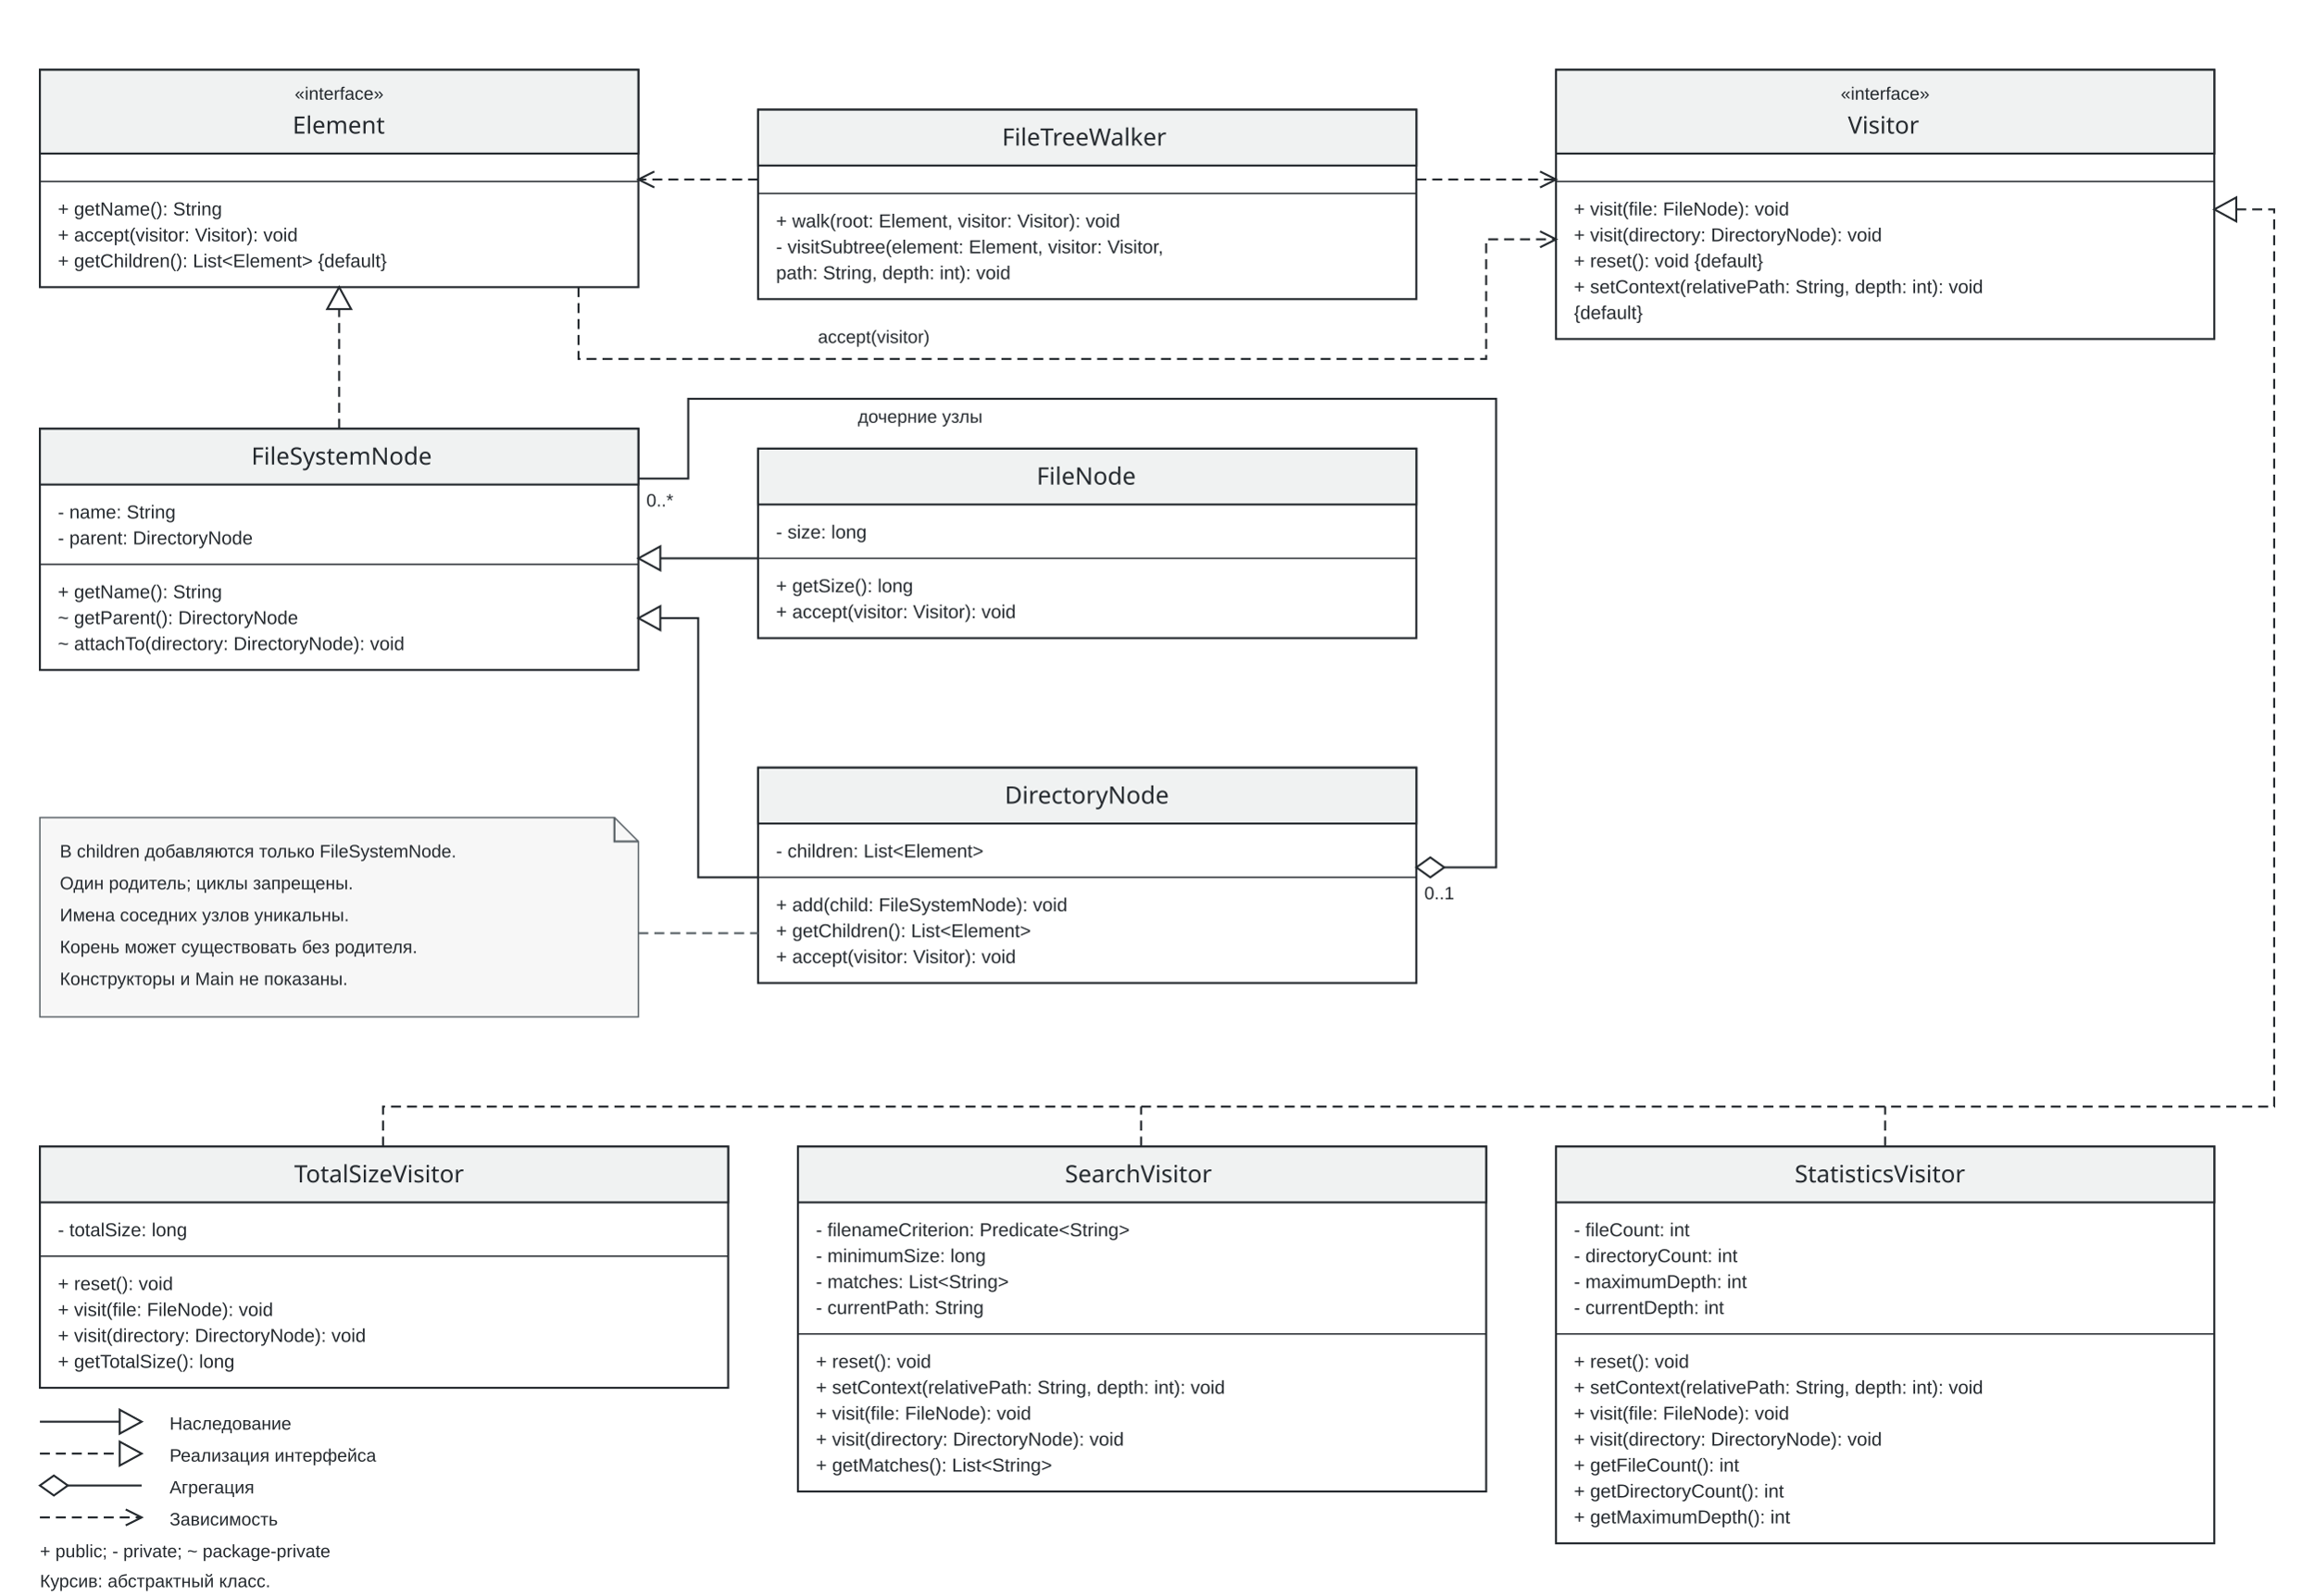
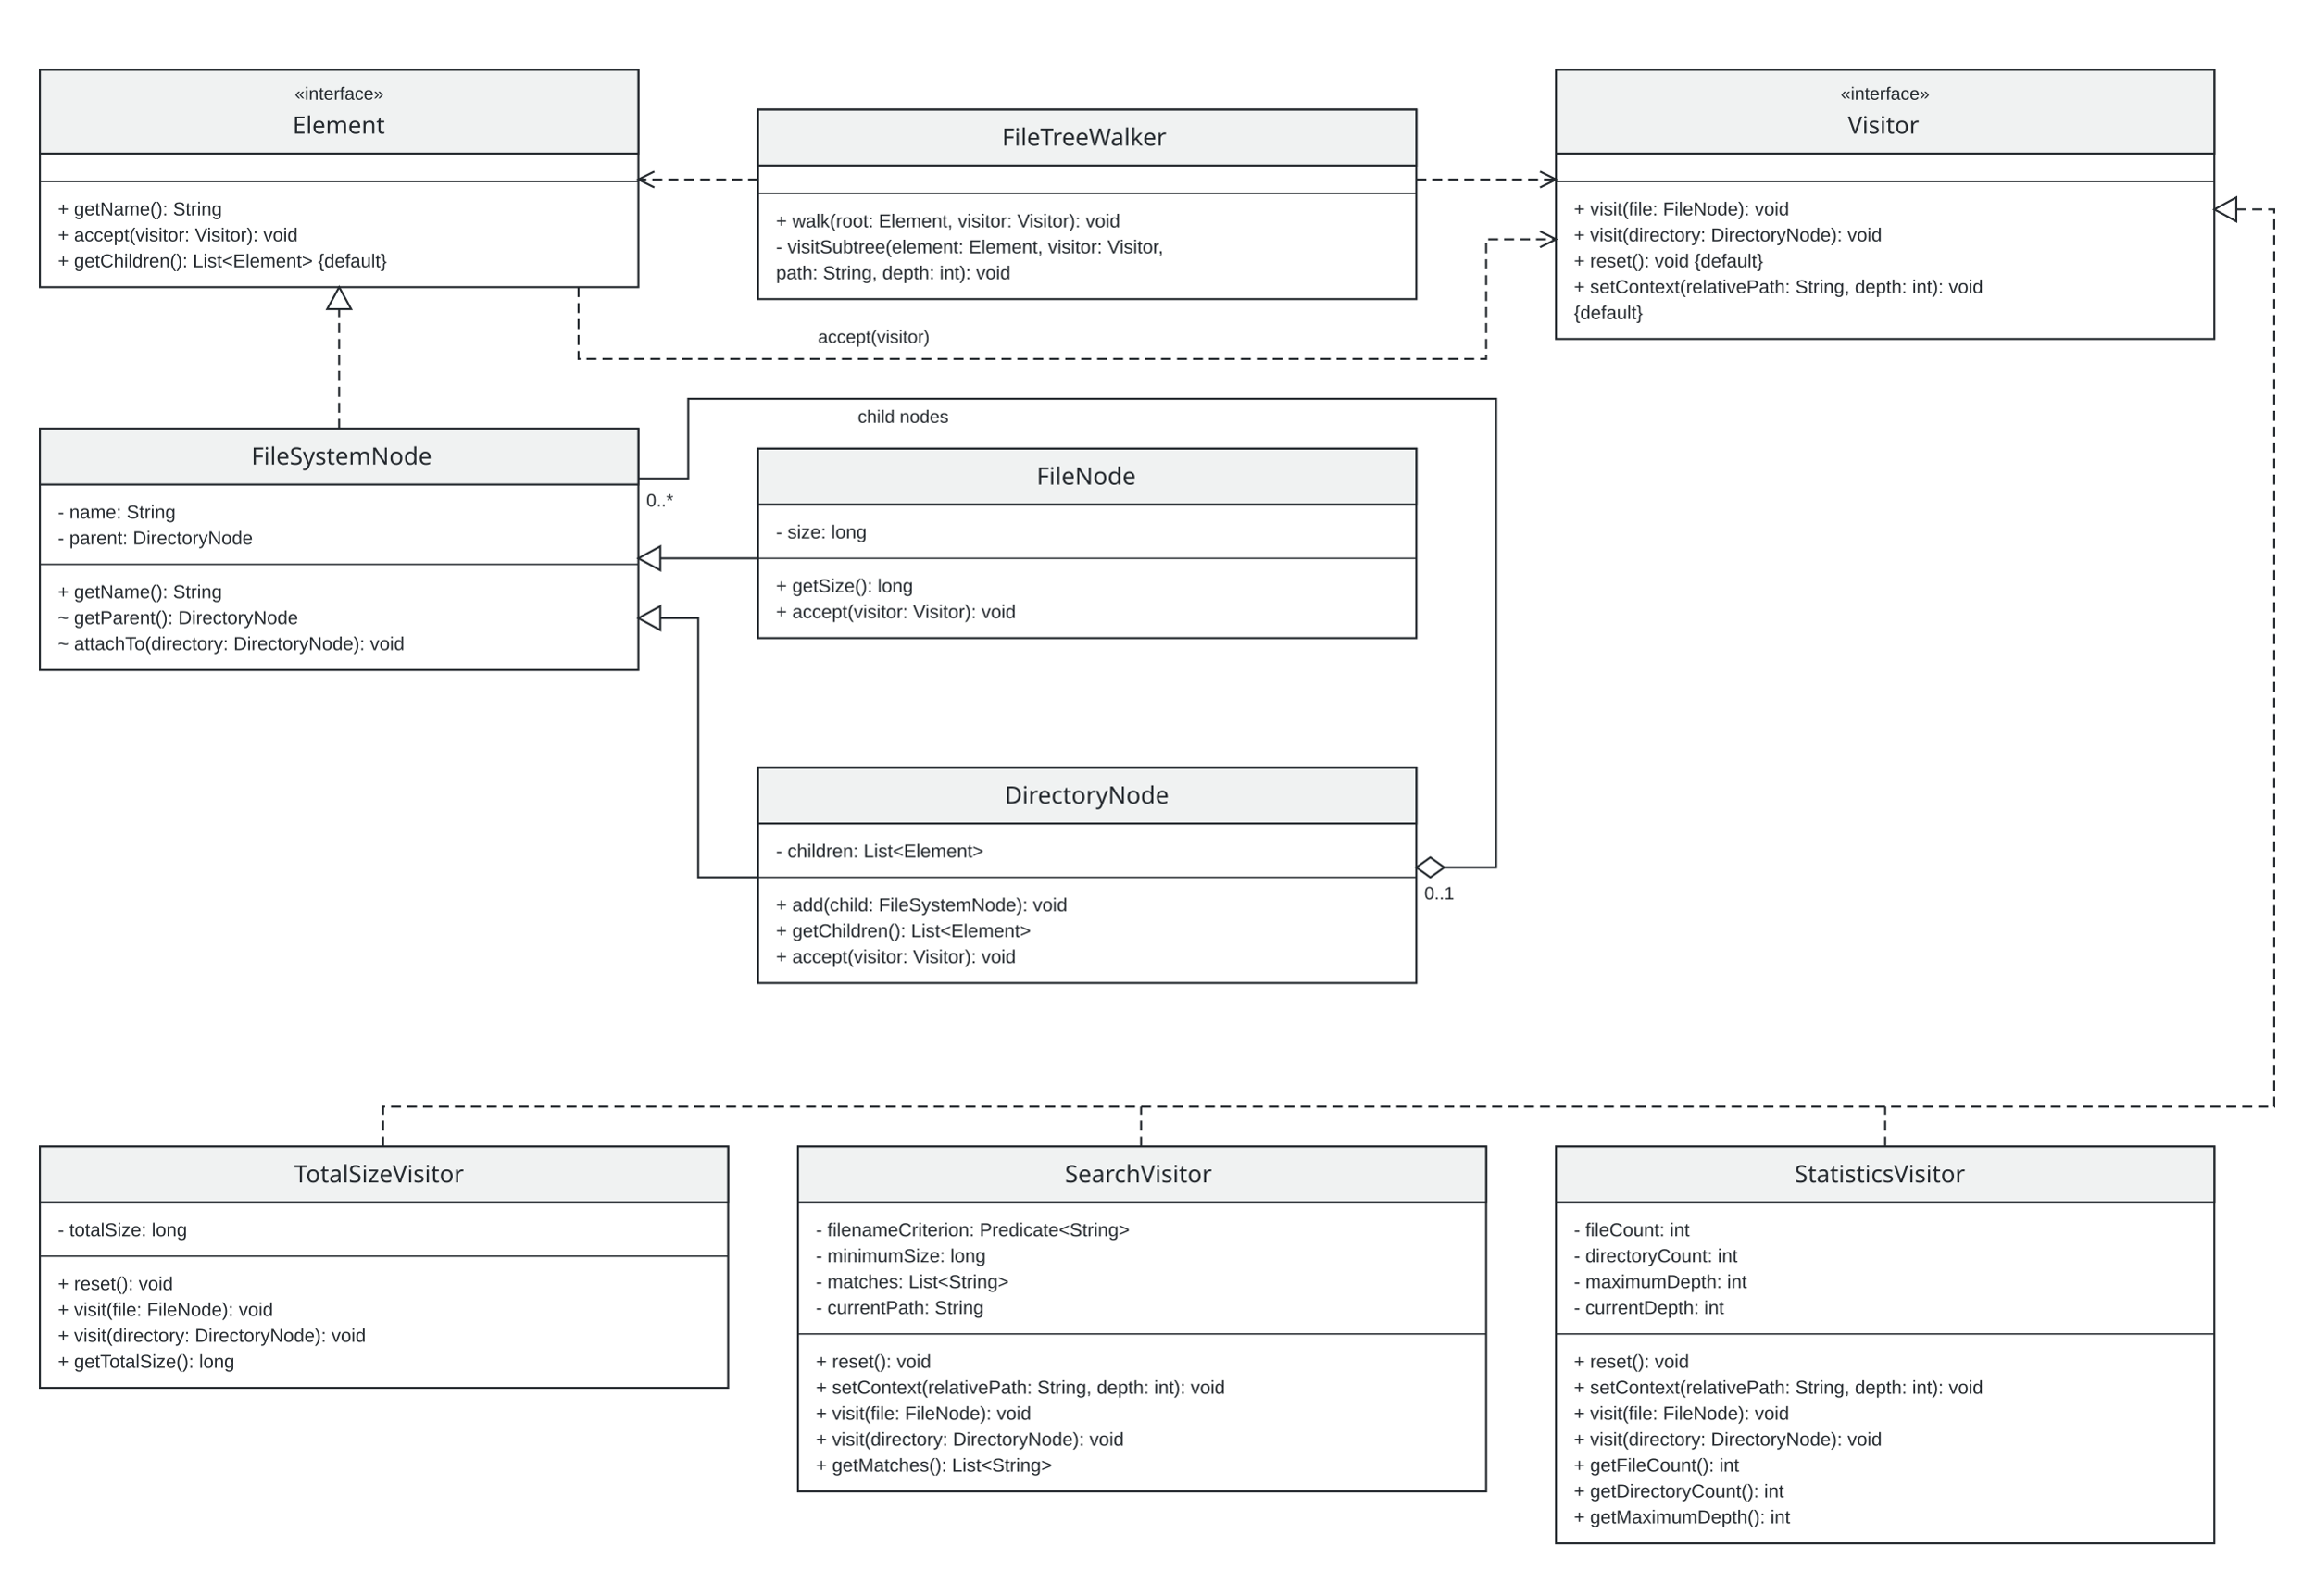
<svg xmlns="http://www.w3.org/2000/svg" width="1160" height="800" preserveAspectRatio="xMinYMin meet" viewBox="0 0 1160 800" version="1.0" fill-rule="evenodd">
  <clipPath id="clip">
    <rect x="0" y="0" width="1160" height="800" />
  </clipPath>
  <g id="group" transform="scale(1,-1) translate(0,-800)" style="clip-path: url(#clip)">
    <g transform="">
      <rect x="20" y="656" width="300" height="109" style="stroke: rgb(14%,16%,18%); stroke-linecap: butt; stroke-width: 1; fill: rgb(100%,100%,100%); fill-rule: evenodd;" />
      <rect x="20" y="723" width="300" height="42" style="stroke: rgb(14%,16%,18%); stroke-linecap: butt; stroke-width: 1; fill: rgb(94%,95%,95%); fill-rule: evenodd;" />
      <text x="147.735" y="750" style="font-family: Arial; font-size: 9px;fill: rgb(14%,16%,18%); stroke:none;" transform="translate(0,1500) scale(1,-1)">«interface»</text>
      <text x="146.659" y="733" style="font-family: ArialBold; font-size: 12px;fill: rgb(14%,16%,18%); stroke:none;" transform="translate(0,1466) scale(1,-1)">Element</text>
      <path d="M 20,709 L 320,709 Z" style="stroke: rgb(14%,16%,18%); stroke-linecap: butt; stroke-width: 0.7;" />
      <text x="29" y="692" style="font-family: Arial; font-size: 9.4px;fill: rgb(14%,16%,18%); stroke:none;" transform="translate(0,1384) scale(1,-1)">+ getName(): String</text>
      <text x="29" y="679" style="font-family: Arial; font-size: 9.4px;fill: rgb(14%,16%,18%); stroke:none;" transform="translate(0,1358) scale(1,-1)">+ accept(visitor: Visitor): void</text>
      <text x="29" y="666" style="font-family: Arial; font-size: 9.4px;fill: rgb(14%,16%,18%); stroke:none;" transform="translate(0,1332) scale(1,-1)">+ getChildren(): List&lt;Element&gt; {default}</text>
      <rect x="20" y="464" width="300" height="121" style="stroke: rgb(14%,16%,18%); stroke-linecap: butt; stroke-width: 1; fill: rgb(100%,100%,100%); fill-rule: evenodd;" />
      <rect x="20" y="557" width="300" height="28" style="stroke: rgb(14%,16%,18%); stroke-linecap: butt; stroke-width: 1; fill: rgb(94%,95%,95%); fill-rule: evenodd;" />
      <text x="125.984" y="567" style="font-family: ArialItalic; font-size: 12px;fill: rgb(14%,16%,18%); stroke:none;" transform="translate(0,1134) scale(1,-1)">FileSystemNode</text>
      <text x="29" y="540" style="font-family: Arial; font-size: 9.4px;fill: rgb(14%,16%,18%); stroke:none;" transform="translate(0,1080) scale(1,-1)">- name: String</text>
      <text x="29" y="527" style="font-family: Arial; font-size: 9.4px;fill: rgb(14%,16%,18%); stroke:none;" transform="translate(0,1054) scale(1,-1)">- parent: DirectoryNode</text>
      <path d="M 20,517 L 320,517 Z" style="stroke: rgb(14%,16%,18%); stroke-linecap: butt; stroke-width: 0.7;" />
      <text x="29" y="500" style="font-family: Arial; font-size: 9.4px;fill: rgb(14%,16%,18%); stroke:none;" transform="translate(0,1000) scale(1,-1)">+ getName(): String</text>
      <text x="29" y="487" style="font-family: Arial; font-size: 9.4px;fill: rgb(14%,16%,18%); stroke:none;" transform="translate(0,974) scale(1,-1)">~ getParent(): DirectoryNode</text>
      <text x="29" y="474" style="font-family: Arial; font-size: 9.4px;fill: rgb(14%,16%,18%); stroke:none;" transform="translate(0,948) scale(1,-1)">~ attachTo(directory: DirectoryNode): void</text>
      <rect x="380" y="480" width="330" height="95" style="stroke: rgb(14%,16%,18%); stroke-linecap: butt; stroke-width: 1; fill: rgb(100%,100%,100%); fill-rule: evenodd;" />
      <rect x="380" y="547" width="330" height="28" style="stroke: rgb(14%,16%,18%); stroke-linecap: butt; stroke-width: 1; fill: rgb(94%,95%,95%); fill-rule: evenodd;" />
      <text x="519.664" y="557" style="font-family: ArialBold; font-size: 12px;fill: rgb(14%,16%,18%); stroke:none;" transform="translate(0,1114) scale(1,-1)">FileNode</text>
      <text x="389" y="530" style="font-family: Arial; font-size: 9.4px;fill: rgb(14%,16%,18%); stroke:none;" transform="translate(0,1060) scale(1,-1)">- size: long</text>
      <path d="M 380,520 L 710,520 Z" style="stroke: rgb(14%,16%,18%); stroke-linecap: butt; stroke-width: 0.7;" />
      <text x="389" y="503" style="font-family: Arial; font-size: 9.4px;fill: rgb(14%,16%,18%); stroke:none;" transform="translate(0,1006) scale(1,-1)">+ getSize(): long</text>
      <text x="389" y="490" style="font-family: Arial; font-size: 9.4px;fill: rgb(14%,16%,18%); stroke:none;" transform="translate(0,980) scale(1,-1)">+ accept(visitor: Visitor): void</text>
      <rect x="380" y="307" width="330" height="108" style="stroke: rgb(14%,16%,18%); stroke-linecap: butt; stroke-width: 1; fill: rgb(100%,100%,100%); fill-rule: evenodd;" />
      <rect x="380" y="387" width="330" height="28" style="stroke: rgb(14%,16%,18%); stroke-linecap: butt; stroke-width: 1; fill: rgb(94%,95%,95%); fill-rule: evenodd;" />
      <text x="503.656" y="397" style="font-family: ArialBold; font-size: 12px;fill: rgb(14%,16%,18%); stroke:none;" transform="translate(0,794) scale(1,-1)">DirectoryNode</text>
      <text x="389" y="370" style="font-family: Arial; font-size: 9.4px;fill: rgb(14%,16%,18%); stroke:none;" transform="translate(0,740) scale(1,-1)">- children: List&lt;Element&gt;</text>
      <path d="M 380,360 L 710,360 Z" style="stroke: rgb(14%,16%,18%); stroke-linecap: butt; stroke-width: 0.7;" />
      <text x="389" y="343" style="font-family: Arial; font-size: 9.4px;fill: rgb(14%,16%,18%); stroke:none;" transform="translate(0,686) scale(1,-1)">+ add(child: FileSystemNode): void</text>
      <text x="389" y="330" style="font-family: Arial; font-size: 9.4px;fill: rgb(14%,16%,18%); stroke:none;" transform="translate(0,660) scale(1,-1)">+ getChildren(): List&lt;Element&gt;</text>
      <text x="389" y="317" style="font-family: Arial; font-size: 9.4px;fill: rgb(14%,16%,18%); stroke:none;" transform="translate(0,634) scale(1,-1)">+ accept(visitor: Visitor): void</text>
      <rect x="380" y="650" width="330" height="95" style="stroke: rgb(14%,16%,18%); stroke-linecap: butt; stroke-width: 1; fill: rgb(100%,100%,100%); fill-rule: evenodd;" />
      <rect x="380" y="717" width="330" height="28" style="stroke: rgb(14%,16%,18%); stroke-linecap: butt; stroke-width: 1; fill: rgb(94%,95%,95%); fill-rule: evenodd;" />
      <text x="502.314" y="727" style="font-family: ArialBold; font-size: 12px;fill: rgb(14%,16%,18%); stroke:none;" transform="translate(0,1454) scale(1,-1)">FileTreeWalker</text>
      <path d="M 380,703 L 710,703 Z" style="stroke: rgb(14%,16%,18%); stroke-linecap: butt; stroke-width: 0.7;" />
      <text x="389" y="686" style="font-family: Arial; font-size: 9.4px;fill: rgb(14%,16%,18%); stroke:none;" transform="translate(0,1372) scale(1,-1)">+ walk(root: Element, visitor: Visitor): void</text>
      <text x="389" y="673" style="font-family: Arial; font-size: 9.4px;fill: rgb(14%,16%,18%); stroke:none;" transform="translate(0,1346) scale(1,-1)">- visitSubtree(element: Element, visitor: Visitor,</text>
      <text x="389" y="660" style="font-family: Arial; font-size: 9.4px;fill: rgb(14%,16%,18%); stroke:none;" transform="translate(0,1320) scale(1,-1)">    path: String, depth: int): void</text>
      <rect x="780" y="630" width="330" height="135" style="stroke: rgb(14%,16%,18%); stroke-linecap: butt; stroke-width: 1; fill: rgb(100%,100%,100%); fill-rule: evenodd;" />
      <rect x="780" y="723" width="330" height="42" style="stroke: rgb(14%,16%,18%); stroke-linecap: butt; stroke-width: 1; fill: rgb(94%,95%,95%); fill-rule: evenodd;" />
      <text x="922.735" y="750" style="font-family: Arial; font-size: 9px;fill: rgb(14%,16%,18%); stroke:none;" transform="translate(0,1500) scale(1,-1)">«interface»</text>
      <text x="926.329" y="733" style="font-family: ArialBold; font-size: 12px;fill: rgb(14%,16%,18%); stroke:none;" transform="translate(0,1466) scale(1,-1)">Visitor</text>
      <path d="M 780,709 L 1110,709 Z" style="stroke: rgb(14%,16%,18%); stroke-linecap: butt; stroke-width: 0.7;" />
      <text x="789" y="692" style="font-family: Arial; font-size: 9.4px;fill: rgb(14%,16%,18%); stroke:none;" transform="translate(0,1384) scale(1,-1)">+ visit(file: FileNode): void</text>
      <text x="789" y="679" style="font-family: Arial; font-size: 9.4px;fill: rgb(14%,16%,18%); stroke:none;" transform="translate(0,1358) scale(1,-1)">+ visit(directory: DirectoryNode): void</text>
      <text x="789" y="666" style="font-family: Arial; font-size: 9.4px;fill: rgb(14%,16%,18%); stroke:none;" transform="translate(0,1332) scale(1,-1)">+ reset(): void {default}</text>
      <text x="789" y="653" style="font-family: Arial; font-size: 9.4px;fill: rgb(14%,16%,18%); stroke:none;" transform="translate(0,1306) scale(1,-1)">+ setContext(relativePath: String, depth: int): void</text>
      <text x="789" y="640" style="font-family: Arial; font-size: 9.4px;fill: rgb(14%,16%,18%); stroke:none;" transform="translate(0,1280) scale(1,-1)">    {default}</text>
      <rect x="20" y="104" width="345" height="121" style="stroke: rgb(14%,16%,18%); stroke-linecap: butt; stroke-width: 1; fill: rgb(100%,100%,100%); fill-rule: evenodd;" />
      <rect x="20" y="197" width="345" height="28" style="stroke: rgb(14%,16%,18%); stroke-linecap: butt; stroke-width: 1; fill: rgb(94%,95%,95%); fill-rule: evenodd;" />
      <text x="147.491" y="207" style="font-family: ArialBold; font-size: 12px;fill: rgb(14%,16%,18%); stroke:none;" transform="translate(0,414) scale(1,-1)">TotalSizeVisitor</text>
      <text x="29" y="180" style="font-family: Arial; font-size: 9.4px;fill: rgb(14%,16%,18%); stroke:none;" transform="translate(0,360) scale(1,-1)">- totalSize: long</text>
      <path d="M 20,170 L 365,170 Z" style="stroke: rgb(14%,16%,18%); stroke-linecap: butt; stroke-width: 0.7;" />
      <text x="29" y="153" style="font-family: Arial; font-size: 9.4px;fill: rgb(14%,16%,18%); stroke:none;" transform="translate(0,306) scale(1,-1)">+ reset(): void</text>
      <text x="29" y="140" style="font-family: Arial; font-size: 9.4px;fill: rgb(14%,16%,18%); stroke:none;" transform="translate(0,280) scale(1,-1)">+ visit(file: FileNode): void</text>
      <text x="29" y="127" style="font-family: Arial; font-size: 9.4px;fill: rgb(14%,16%,18%); stroke:none;" transform="translate(0,254) scale(1,-1)">+ visit(directory: DirectoryNode): void</text>
      <text x="29" y="114" style="font-family: Arial; font-size: 9.4px;fill: rgb(14%,16%,18%); stroke:none;" transform="translate(0,228) scale(1,-1)">+ getTotalSize(): long</text>
      <rect x="400" y="52" width="345" height="173" style="stroke: rgb(14%,16%,18%); stroke-linecap: butt; stroke-width: 1; fill: rgb(100%,100%,100%); fill-rule: evenodd;" />
      <rect x="400" y="197" width="345" height="28" style="stroke: rgb(14%,16%,18%); stroke-linecap: butt; stroke-width: 1; fill: rgb(94%,95%,95%); fill-rule: evenodd;" />
      <text x="533.816" y="207" style="font-family: ArialBold; font-size: 12px;fill: rgb(14%,16%,18%); stroke:none;" transform="translate(0,414) scale(1,-1)">SearchVisitor</text>
      <text x="409" y="180" style="font-family: Arial; font-size: 9.4px;fill: rgb(14%,16%,18%); stroke:none;" transform="translate(0,360) scale(1,-1)">- filenameCriterion: Predicate&lt;String&gt;</text>
      <text x="409" y="167" style="font-family: Arial; font-size: 9.4px;fill: rgb(14%,16%,18%); stroke:none;" transform="translate(0,334) scale(1,-1)">- minimumSize: long</text>
      <text x="409" y="154" style="font-family: Arial; font-size: 9.4px;fill: rgb(14%,16%,18%); stroke:none;" transform="translate(0,308) scale(1,-1)">- matches: List&lt;String&gt;</text>
      <text x="409" y="141" style="font-family: Arial; font-size: 9.4px;fill: rgb(14%,16%,18%); stroke:none;" transform="translate(0,282) scale(1,-1)">- currentPath: String</text>
      <path d="M 400,131 L 745,131 Z" style="stroke: rgb(14%,16%,18%); stroke-linecap: butt; stroke-width: 0.7;" />
      <text x="409" y="114" style="font-family: Arial; font-size: 9.4px;fill: rgb(14%,16%,18%); stroke:none;" transform="translate(0,228) scale(1,-1)">+ reset(): void</text>
      <text x="409" y="101" style="font-family: Arial; font-size: 9.4px;fill: rgb(14%,16%,18%); stroke:none;" transform="translate(0,202) scale(1,-1)">+ setContext(relativePath: String, depth: int): void</text>
      <text x="409" y="88" style="font-family: Arial; font-size: 9.4px;fill: rgb(14%,16%,18%); stroke:none;" transform="translate(0,176) scale(1,-1)">+ visit(file: FileNode): void</text>
      <text x="409" y="75" style="font-family: Arial; font-size: 9.4px;fill: rgb(14%,16%,18%); stroke:none;" transform="translate(0,150) scale(1,-1)">+ visit(directory: DirectoryNode): void</text>
      <text x="409" y="62" style="font-family: Arial; font-size: 9.4px;fill: rgb(14%,16%,18%); stroke:none;" transform="translate(0,124) scale(1,-1)">+ getMatches(): List&lt;String&gt;</text>
      <rect x="780" y="26" width="330" height="199" style="stroke: rgb(14%,16%,18%); stroke-linecap: butt; stroke-width: 1; fill: rgb(100%,100%,100%); fill-rule: evenodd;" />
      <rect x="780" y="197" width="330" height="28" style="stroke: rgb(14%,16%,18%); stroke-linecap: butt; stroke-width: 1; fill: rgb(94%,95%,95%); fill-rule: evenodd;" />
      <text x="899.651" y="207" style="font-family: ArialBold; font-size: 12px;fill: rgb(14%,16%,18%); stroke:none;" transform="translate(0,414) scale(1,-1)">StatisticsVisitor</text>
      <text x="789" y="180" style="font-family: Arial; font-size: 9.4px;fill: rgb(14%,16%,18%); stroke:none;" transform="translate(0,360) scale(1,-1)">- fileCount: int</text>
      <text x="789" y="167" style="font-family: Arial; font-size: 9.4px;fill: rgb(14%,16%,18%); stroke:none;" transform="translate(0,334) scale(1,-1)">- directoryCount: int</text>
      <text x="789" y="154" style="font-family: Arial; font-size: 9.4px;fill: rgb(14%,16%,18%); stroke:none;" transform="translate(0,308) scale(1,-1)">- maximumDepth: int</text>
      <text x="789" y="141" style="font-family: Arial; font-size: 9.4px;fill: rgb(14%,16%,18%); stroke:none;" transform="translate(0,282) scale(1,-1)">- currentDepth: int</text>
      <path d="M 780,131 L 1110,131 Z" style="stroke: rgb(14%,16%,18%); stroke-linecap: butt; stroke-width: 0.7;" />
      <text x="789" y="114" style="font-family: Arial; font-size: 9.4px;fill: rgb(14%,16%,18%); stroke:none;" transform="translate(0,228) scale(1,-1)">+ reset(): void</text>
      <text x="789" y="101" style="font-family: Arial; font-size: 9.4px;fill: rgb(14%,16%,18%); stroke:none;" transform="translate(0,202) scale(1,-1)">+ setContext(relativePath: String, depth: int): void</text>
      <text x="789" y="88" style="font-family: Arial; font-size: 9.4px;fill: rgb(14%,16%,18%); stroke:none;" transform="translate(0,176) scale(1,-1)">+ visit(file: FileNode): void</text>
      <text x="789" y="75" style="font-family: Arial; font-size: 9.4px;fill: rgb(14%,16%,18%); stroke:none;" transform="translate(0,150) scale(1,-1)">+ visit(directory: DirectoryNode): void</text>
      <text x="789" y="62" style="font-family: Arial; font-size: 9.4px;fill: rgb(14%,16%,18%); stroke:none;" transform="translate(0,124) scale(1,-1)">+ getFileCount(): int</text>
      <text x="789" y="49" style="font-family: Arial; font-size: 9.4px;fill: rgb(14%,16%,18%); stroke:none;" transform="translate(0,98) scale(1,-1)">+ getDirectoryCount(): int</text>
      <text x="789" y="36" style="font-family: Arial; font-size: 9.4px;fill: rgb(14%,16%,18%); stroke:none;" transform="translate(0,72) scale(1,-1)">+ getMaximumDepth(): int</text>
      <polyline points="170 585, 170 645" style="stroke: rgb(14%,16%,18%); stroke-linecap: butt; stroke-width: 1; fill: None; fill-rule: evenodd; stroke-dasharray: 5, 3;" />
      <polygon points="170 656, 164 645, 176 645" style="stroke: rgb(14%,16%,18%); stroke-linecap: butt; stroke-width: 1; fill: rgb(100%,100%,100%); fill-rule: evenodd;" />
      <polyline points="380 520, 331 520" style="stroke: rgb(14%,16%,18%); stroke-linecap: butt; stroke-width: 1; fill: None; fill-rule: evenodd;" />
      <polygon points="320 520, 331 514, 331 526" style="stroke: rgb(14%,16%,18%); stroke-linecap: butt; stroke-width: 1; fill: rgb(100%,100%,100%); fill-rule: evenodd;" />
      <polyline points="380 360, 350 360, 350 490, 331 490" style="stroke: rgb(14%,16%,18%); stroke-linecap: butt; stroke-width: 1; fill: None; fill-rule: evenodd;" />
      <polygon points="320 490, 331 484, 331 496" style="stroke: rgb(14%,16%,18%); stroke-linecap: butt; stroke-width: 1; fill: rgb(100%,100%,100%); fill-rule: evenodd;" />
      <polygon points="710 365, 717 370, 724 365, 717 360" style="stroke: rgb(14%,16%,18%); stroke-linecap: butt; stroke-width: 1; fill: rgb(100%,100%,100%); fill-rule: evenodd;" />
      <polyline points="724 365, 750 365, 750 600, 345 600, 345 560, 320 560" style="stroke: rgb(14%,16%,18%); stroke-linecap: butt; stroke-width: 1; fill: None; fill-rule: evenodd;" />
-       <text x="430" y="588" style="font-family: Arial; font-size: 9px;fill: rgb(14%,16%,18%); stroke:none;" transform="translate(0,1176) scale(1,-1)">дочерние узлы</text>
+       <text x="430" y="588" style="font-family: Arial; font-size: 9px;fill: rgb(14%,16%,18%); stroke:none;" transform="translate(0,1176) scale(1,-1)">child nodes</text>
      <text x="324" y="546" style="font-family: Arial; font-size: 9px;fill: rgb(14%,16%,18%); stroke:none;" transform="translate(0,1092) scale(1,-1)">0..*</text>
      <text x="714" y="349" style="font-family: Arial; font-size: 9px;fill: rgb(14%,16%,18%); stroke:none;" transform="translate(0,698) scale(1,-1)">0..1</text>
      <polyline points="380 710, 320 710" style="stroke: rgb(14%,16%,18%); stroke-linecap: butt; stroke-width: 1; fill: None; fill-rule: evenodd; stroke-dasharray: 5, 3;" />
      <polyline points="328 714, 320 710, 328 706" style="stroke: rgb(14%,16%,18%); stroke-linecap: butt; stroke-width: 1; fill: None; fill-rule: evenodd;" />
      <polyline points="710 710, 780 710" style="stroke: rgb(14%,16%,18%); stroke-linecap: butt; stroke-width: 1; fill: None; fill-rule: evenodd; stroke-dasharray: 5, 3;" />
      <polyline points="772 714, 780 710, 772 706" style="stroke: rgb(14%,16%,18%); stroke-linecap: butt; stroke-width: 1; fill: None; fill-rule: evenodd;" />
      <polyline points="290 656, 290 620, 745 620, 745 680, 780 680" style="stroke: rgb(14%,16%,18%); stroke-linecap: butt; stroke-width: 1; fill: None; fill-rule: evenodd; stroke-dasharray: 5, 3;" />
      <polyline points="772 684, 780 680, 772 676" style="stroke: rgb(14%,16%,18%); stroke-linecap: butt; stroke-width: 1; fill: None; fill-rule: evenodd;" />
      <text x="410" y="628" style="font-family: Arial; font-size: 9px;fill: rgb(14%,16%,18%); stroke:none;" transform="translate(0,1256) scale(1,-1)">accept(visitor)</text>
      <polyline points="192 225, 192 245, 1140 245, 1140 695, 1121 695" style="stroke: rgb(14%,16%,18%); stroke-linecap: butt; stroke-width: 1; fill: None; fill-rule: evenodd; stroke-dasharray: 5, 3;" />
      <polygon points="1110 695, 1121 689, 1121 701" style="stroke: rgb(14%,16%,18%); stroke-linecap: butt; stroke-width: 1; fill: rgb(100%,100%,100%); fill-rule: evenodd;" />
      <polyline points="572 225, 572 245" style="stroke: rgb(14%,16%,18%); stroke-linecap: butt; stroke-width: 1; fill: None; fill-rule: evenodd; stroke-dasharray: 5, 3;" />
      <polyline points="945 225, 945 245" style="stroke: rgb(14%,16%,18%); stroke-linecap: butt; stroke-width: 1; fill: None; fill-rule: evenodd; stroke-dasharray: 5, 3;" />
-       <polygon points="20 290, 320 290, 320 378, 308 390, 20 390" style="stroke: rgb(35%,38%,40%); stroke-linecap: butt; stroke-width: 0.7; fill: rgb(97%,97%,97%); fill-rule: evenodd;" />
-       <polyline points="308 390, 308 378, 320 378" style="stroke: rgb(35%,38%,40%); stroke-linecap: butt; stroke-width: 1; fill: None; fill-rule: evenodd;" />
-       <text x="30" y="370" style="font-family: Arial; font-size: 9px;fill: rgb(14%,16%,18%); stroke:none;" transform="translate(0,740) scale(1,-1)">В children добавляются только FileSystemNode.</text>
-       <text x="30" y="354" style="font-family: Arial; font-size: 9px;fill: rgb(14%,16%,18%); stroke:none;" transform="translate(0,708) scale(1,-1)">Один родитель; циклы запрещены.</text>
-       <text x="30" y="338" style="font-family: Arial; font-size: 9px;fill: rgb(14%,16%,18%); stroke:none;" transform="translate(0,676) scale(1,-1)">Имена соседних узлов уникальны.</text>
-       <text x="30" y="322" style="font-family: Arial; font-size: 9px;fill: rgb(14%,16%,18%); stroke:none;" transform="translate(0,644) scale(1,-1)">Корень может существовать без родителя.</text>
-       <text x="30" y="306" style="font-family: Arial; font-size: 9px;fill: rgb(14%,16%,18%); stroke:none;" transform="translate(0,612) scale(1,-1)">Конструкторы и Main не показаны.</text>
-       <polyline points="320 332, 380 332" style="stroke: rgb(35%,38%,40%); stroke-linecap: butt; stroke-width: 1; fill: None; fill-rule: evenodd; stroke-dasharray: 5, 3;" />
-       <polyline points="20 87, 60 87" style="stroke: rgb(14%,16%,18%); stroke-linecap: butt; stroke-width: 1; fill: None; fill-rule: evenodd;" />
-       <polygon points="71 87, 60 81, 60 93" style="stroke: rgb(14%,16%,18%); stroke-linecap: butt; stroke-width: 1; fill: rgb(100%,100%,100%); fill-rule: evenodd;" />
-       <text x="85" y="83" style="font-family: Arial; font-size: 9px;fill: rgb(14%,16%,18%); stroke:none;" transform="translate(0,166) scale(1,-1)">Наследование</text>
-       <polyline points="20 71, 60 71" style="stroke: rgb(14%,16%,18%); stroke-linecap: butt; stroke-width: 1; fill: None; fill-rule: evenodd; stroke-dasharray: 5, 3;" />
-       <polygon points="71 71, 60 65, 60 77" style="stroke: rgb(14%,16%,18%); stroke-linecap: butt; stroke-width: 1; fill: rgb(100%,100%,100%); fill-rule: evenodd;" />
-       <text x="85" y="67" style="font-family: Arial; font-size: 9px;fill: rgb(14%,16%,18%); stroke:none;" transform="translate(0,134) scale(1,-1)">Реализация интерфейса</text>
-       <polygon points="20 55, 27 60, 34 55, 27 50" style="stroke: rgb(14%,16%,18%); stroke-linecap: butt; stroke-width: 1; fill: rgb(100%,100%,100%); fill-rule: evenodd;" />
-       <polyline points="34 55, 71 55" style="stroke: rgb(14%,16%,18%); stroke-linecap: butt; stroke-width: 1; fill: None; fill-rule: evenodd;" />
-       <text x="85" y="51" style="font-family: Arial; font-size: 9px;fill: rgb(14%,16%,18%); stroke:none;" transform="translate(0,102) scale(1,-1)">Агрегация</text>
-       <polyline points="20 39, 71 39" style="stroke: rgb(14%,16%,18%); stroke-linecap: butt; stroke-width: 1; fill: None; fill-rule: evenodd; stroke-dasharray: 5, 3;" />
-       <polyline points="63 43, 71 39, 63 35" style="stroke: rgb(14%,16%,18%); stroke-linecap: butt; stroke-width: 1; fill: None; fill-rule: evenodd;" />
-       <text x="85" y="35" style="font-family: Arial; font-size: 9px;fill: rgb(14%,16%,18%); stroke:none;" transform="translate(0,70) scale(1,-1)">Зависимость</text>
-       <text x="20" y="19" style="font-family: Arial; font-size: 9px;fill: rgb(14%,16%,18%); stroke:none;" transform="translate(0,38) scale(1,-1)">+ public; - private; ~ package-private</text>
-       <text x="20" y="4" style="font-family: Arial; font-size: 9px;fill: rgb(14%,16%,18%); stroke:none;" transform="translate(0,8) scale(1,-1)">Курсив: абстрактный класс.</text>
    </g>
  </g>
</svg>
